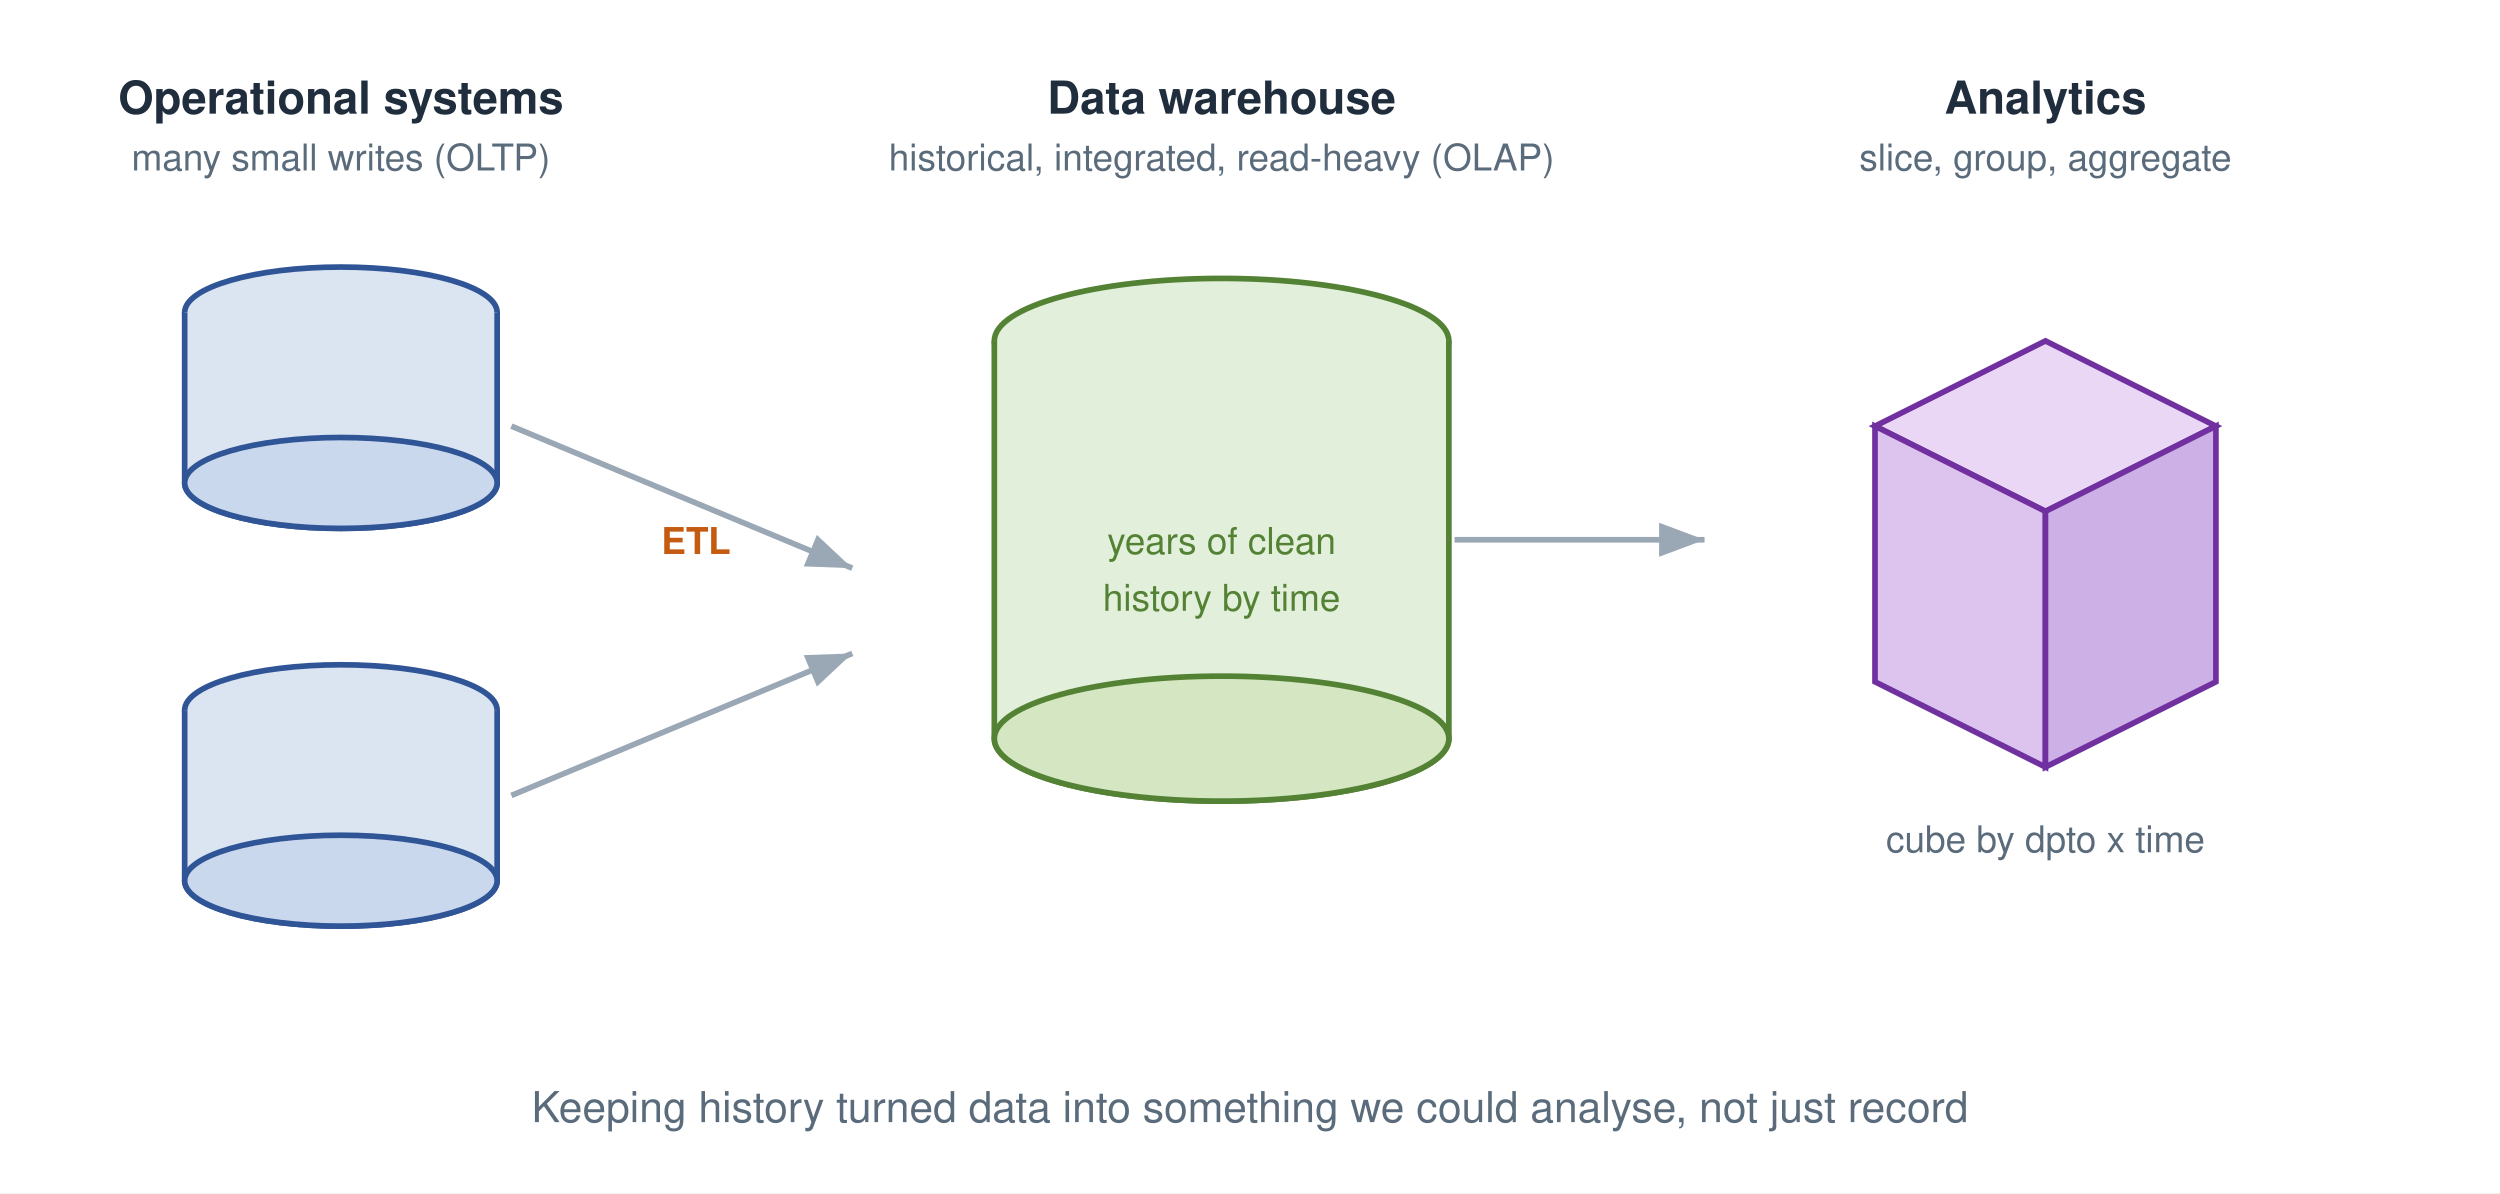
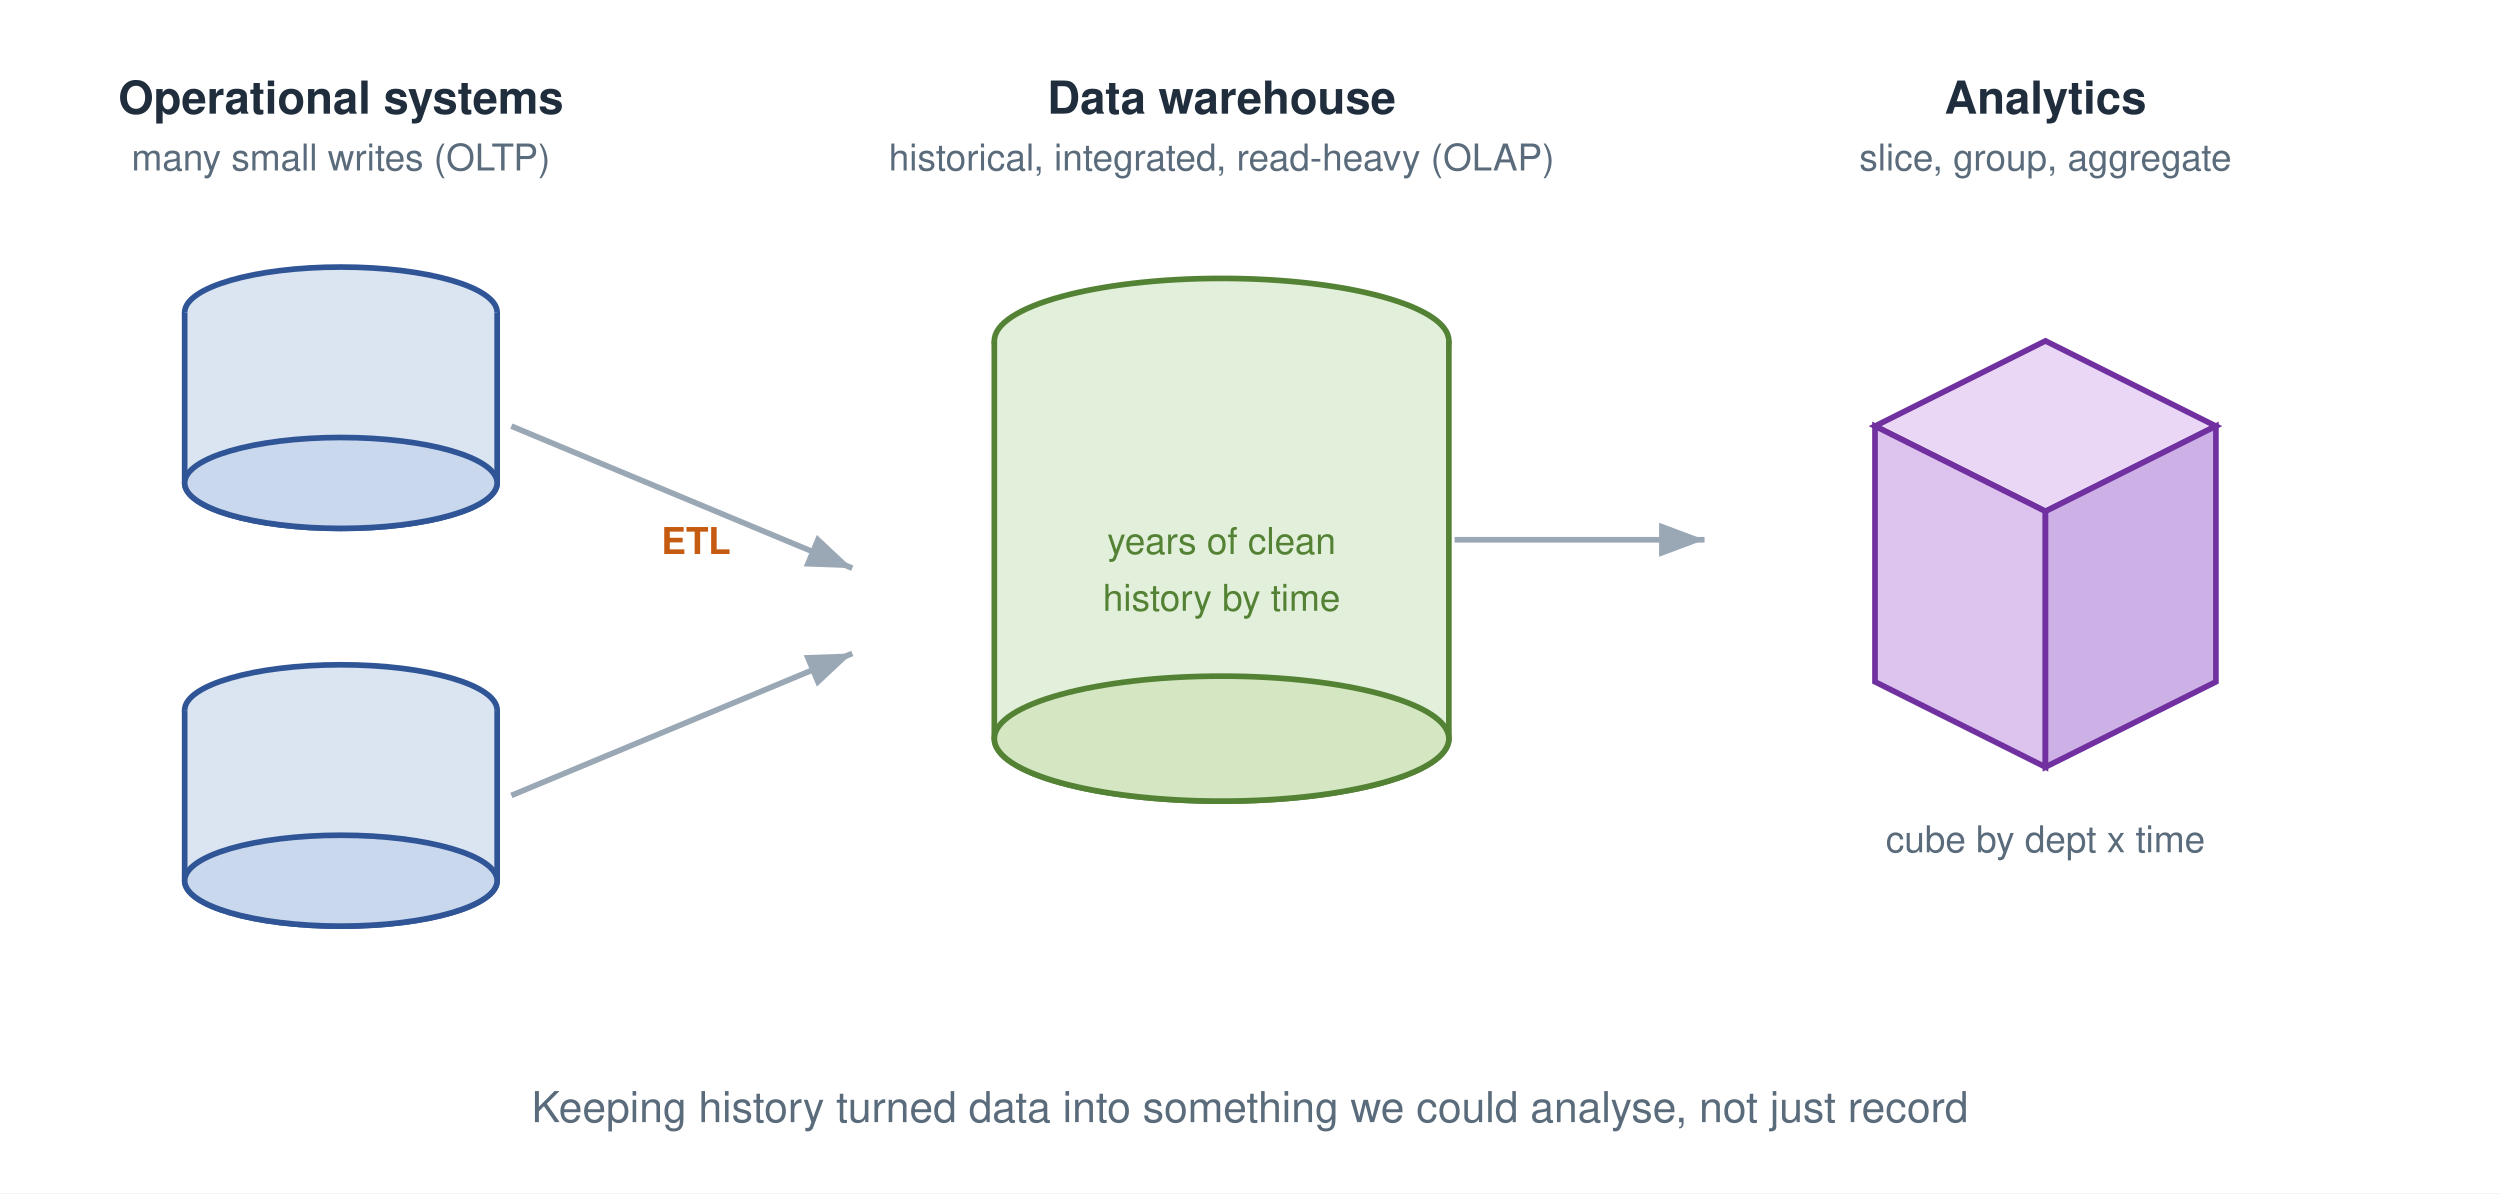
<svg xmlns="http://www.w3.org/2000/svg" viewBox="0 0 880 420" font-family="Helvetica, Arial, sans-serif">
  <rect width="880" height="420" fill="#ffffff" />
  <text x="120" y="40" text-anchor="middle" font-size="16" font-weight="bold" fill="#1f2d3d">Operational systems</text>
  <text x="120" y="60" text-anchor="middle" font-size="13" fill="#5a6b7b">many small writes (OLTP)</text>
  <g fill="#dbe5f1" stroke="#2f5597" stroke-width="2">
    <ellipse cx="120" cy="110" rx="55" ry="16" />
    <path d="M65 110 v60 a55 16 0 0 0 110 0 v-60" fill="#dbe5f1" />
    <ellipse cx="120" cy="170" rx="55" ry="16" fill="#c9d8ec" />
  </g>
  <g fill="#dbe5f1" stroke="#2f5597" stroke-width="2">
    <ellipse cx="120" cy="250" rx="55" ry="16" />
    <path d="M65 250 v60 a55 16 0 0 0 110 0 v-60" fill="#dbe5f1" />
    <ellipse cx="120" cy="310" rx="55" ry="16" fill="#c9d8ec" />
  </g>
  <g stroke="#9aa7b4" stroke-width="2" fill="none" marker-end="url(#arr2)">
    <path d="M180 150 L300 200" />
    <path d="M180 280 L300 230" />
  </g>
  <text x="245" y="195" text-anchor="middle" font-size="13" font-weight="bold" fill="#c55a11">ETL</text>
  <text x="430" y="40" text-anchor="middle" font-size="16" font-weight="bold" fill="#1f2d3d">Data warehouse</text>
  <text x="430" y="60" text-anchor="middle" font-size="13" fill="#5a6b7b">historical, integrated, read-heavy (OLAP)</text>
  <g fill="#e2efda" stroke="#548235" stroke-width="2">
    <ellipse cx="430" cy="120" rx="80" ry="22" />
    <path d="M350 120 v140 a80 22 0 0 0 160 0 v-140" fill="#e2efda" />
    <ellipse cx="430" cy="260" rx="80" ry="22" fill="#d4e6c2" />
  </g>
  <text x="430" y="195" text-anchor="middle" font-size="13" fill="#548235">years of clean</text>
  <text x="430" y="215" text-anchor="middle" font-size="13" fill="#548235">history by time</text>
  <g stroke="#9aa7b4" stroke-width="2" fill="none" marker-end="url(#arr2)">
    <path d="M512 190 L600 190" />
  </g>
  <text x="720" y="40" text-anchor="middle" font-size="16" font-weight="bold" fill="#1f2d3d">Analytics</text>
  <text x="720" y="60" text-anchor="middle" font-size="13" fill="#5a6b7b">slice, group, aggregate</text>
  <g stroke="#7030a0" stroke-width="2" fill="#e9d7f5">
    <path d="M660 150 l60 -30 l60 30 l-60 30 z" />
    <path d="M660 150 v90 l60 30 v-90 z" fill="#dcc4ef" />
    <path d="M780 150 v90 l-60 30 v-90 z" fill="#cdb0e6" />
  </g>
-   <text x="720" y="300" text-anchor="middle" font-size="13" fill="#5a6b7b">cube by dpto x time</text>
+   <text x="720" y="300" text-anchor="middle" font-size="13" fill="#5a6b7b">cube by dept x time</text>
  <defs>
    <marker id="arr2" markerWidth="10" markerHeight="10" refX="8" refY="3" orient="auto" markerUnits="strokeWidth">
      <path d="M0,0 L8,3 L0,6 Z" fill="#9aa7b4" />
    </marker>
  </defs>
  <text x="440" y="395" text-anchor="middle" font-size="15" fill="#5a6b7b">Keeping history turned data into something we could analyse, not just record</text>
</svg>
